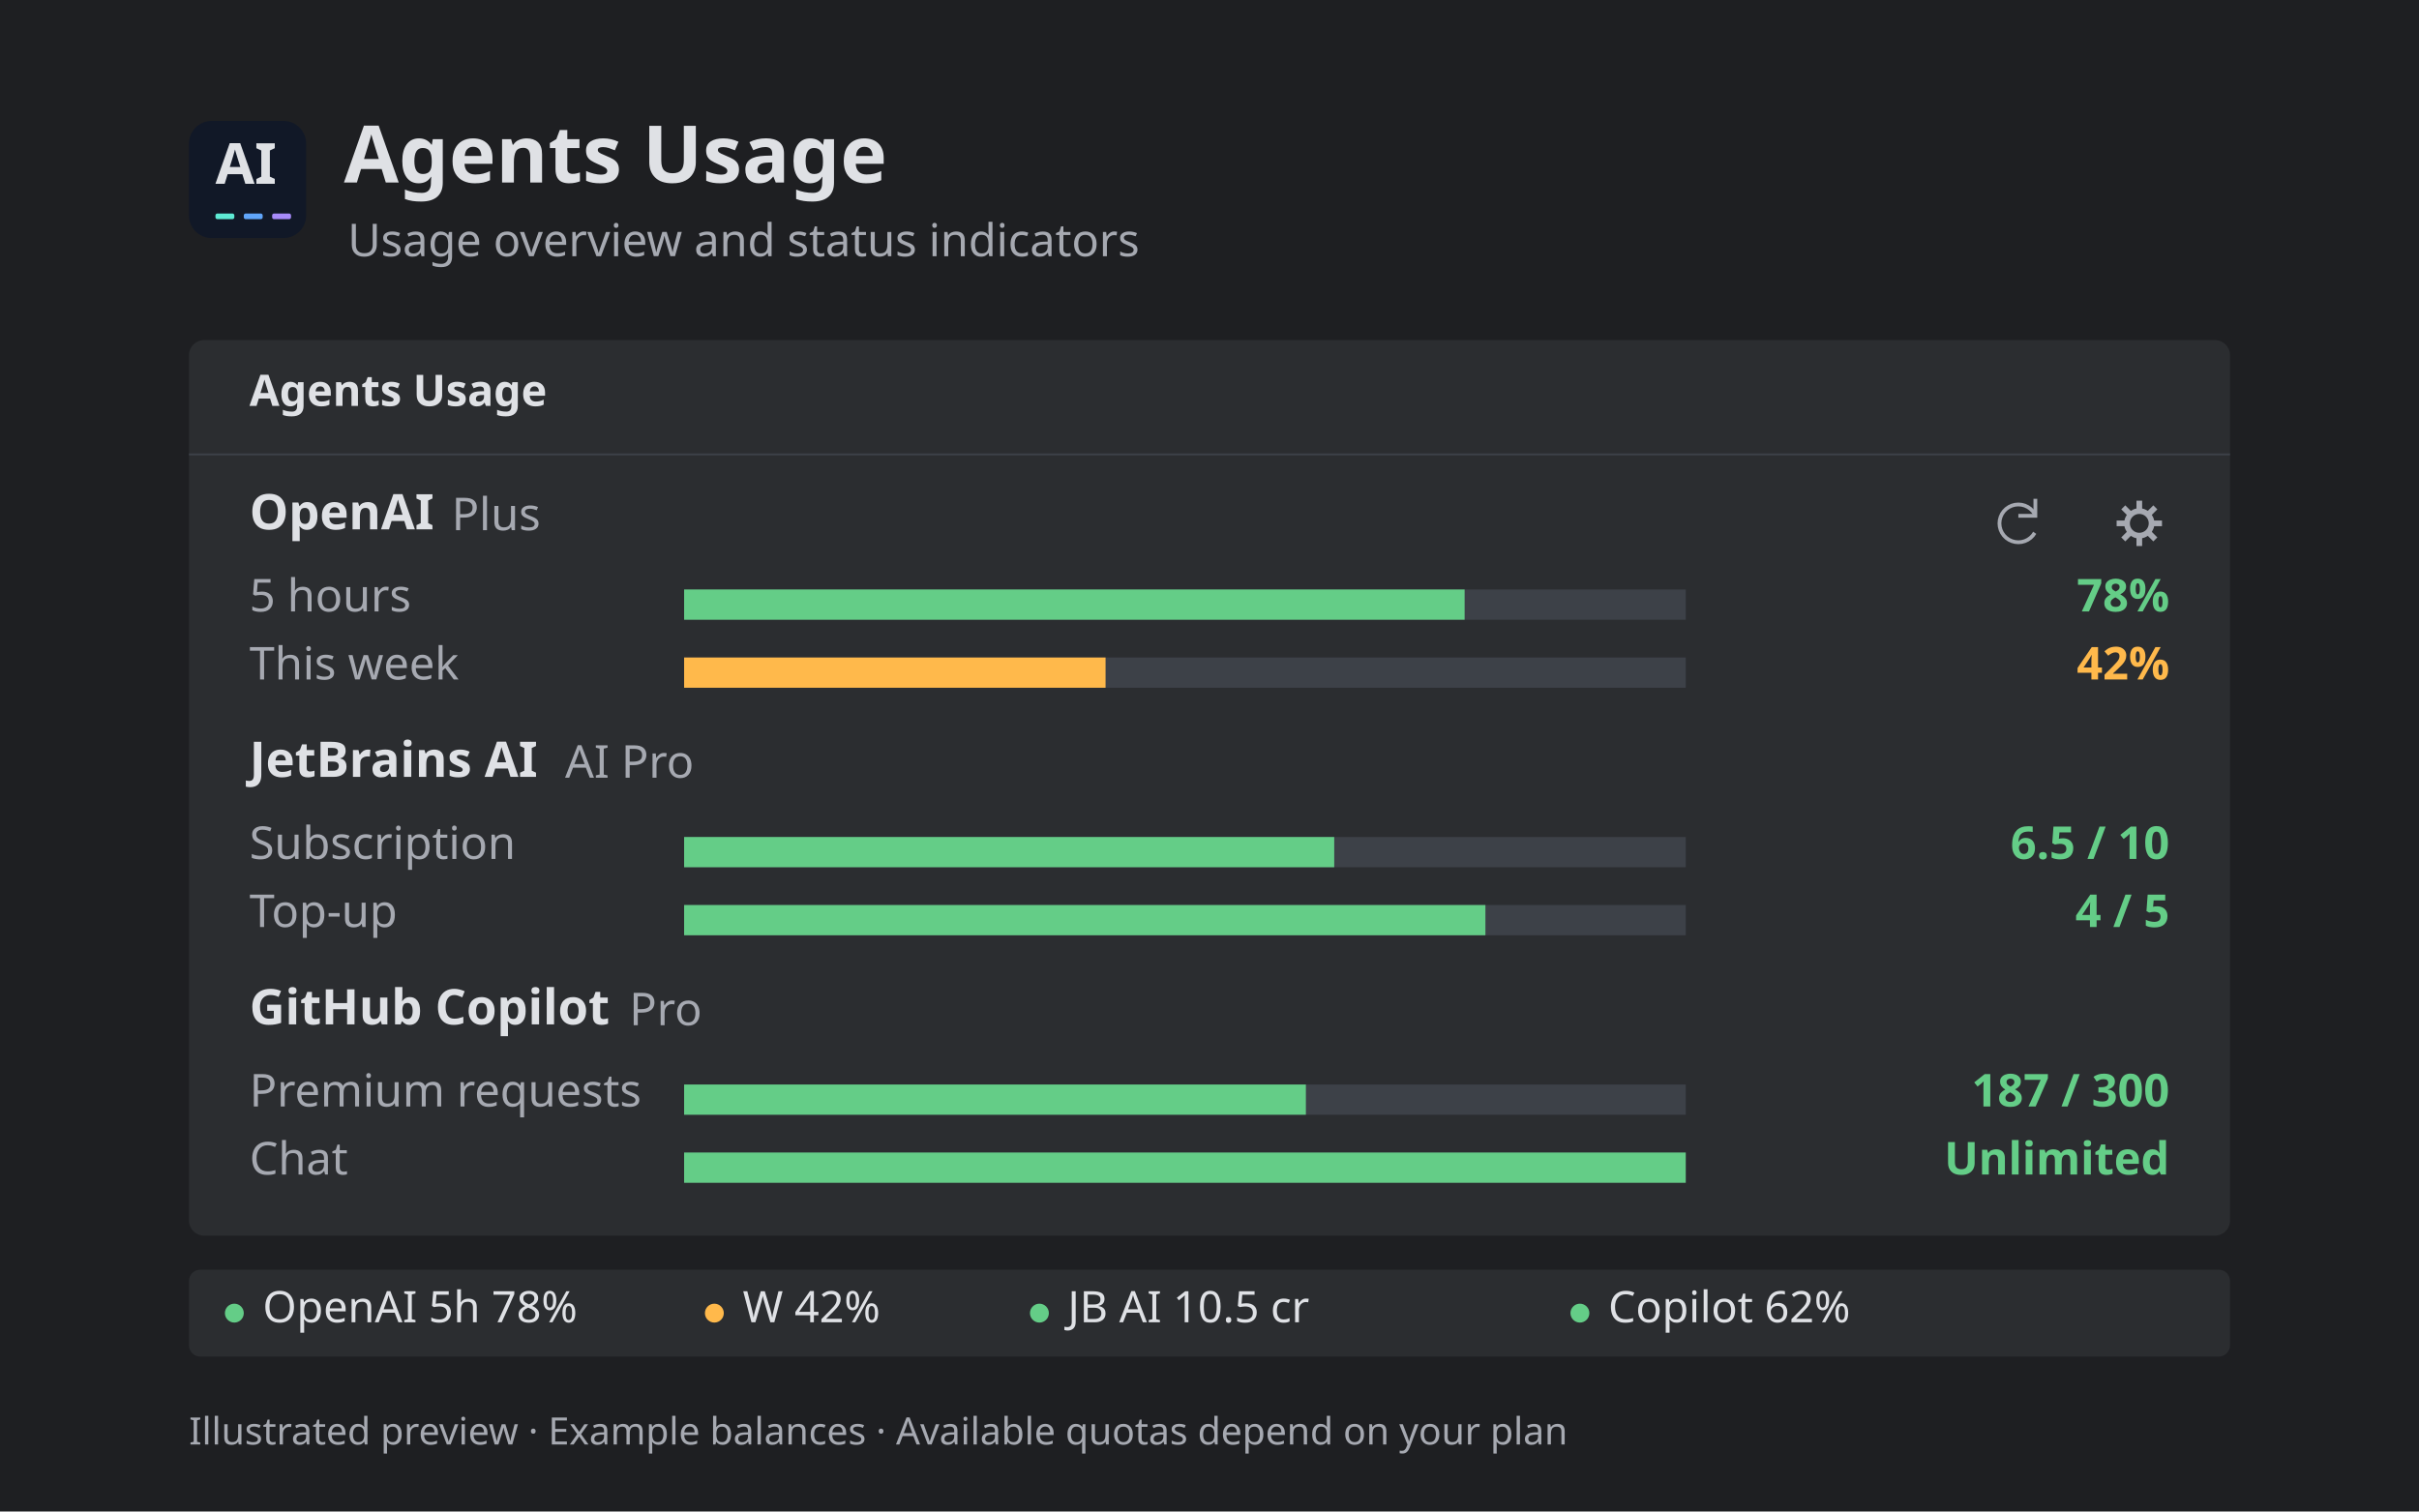
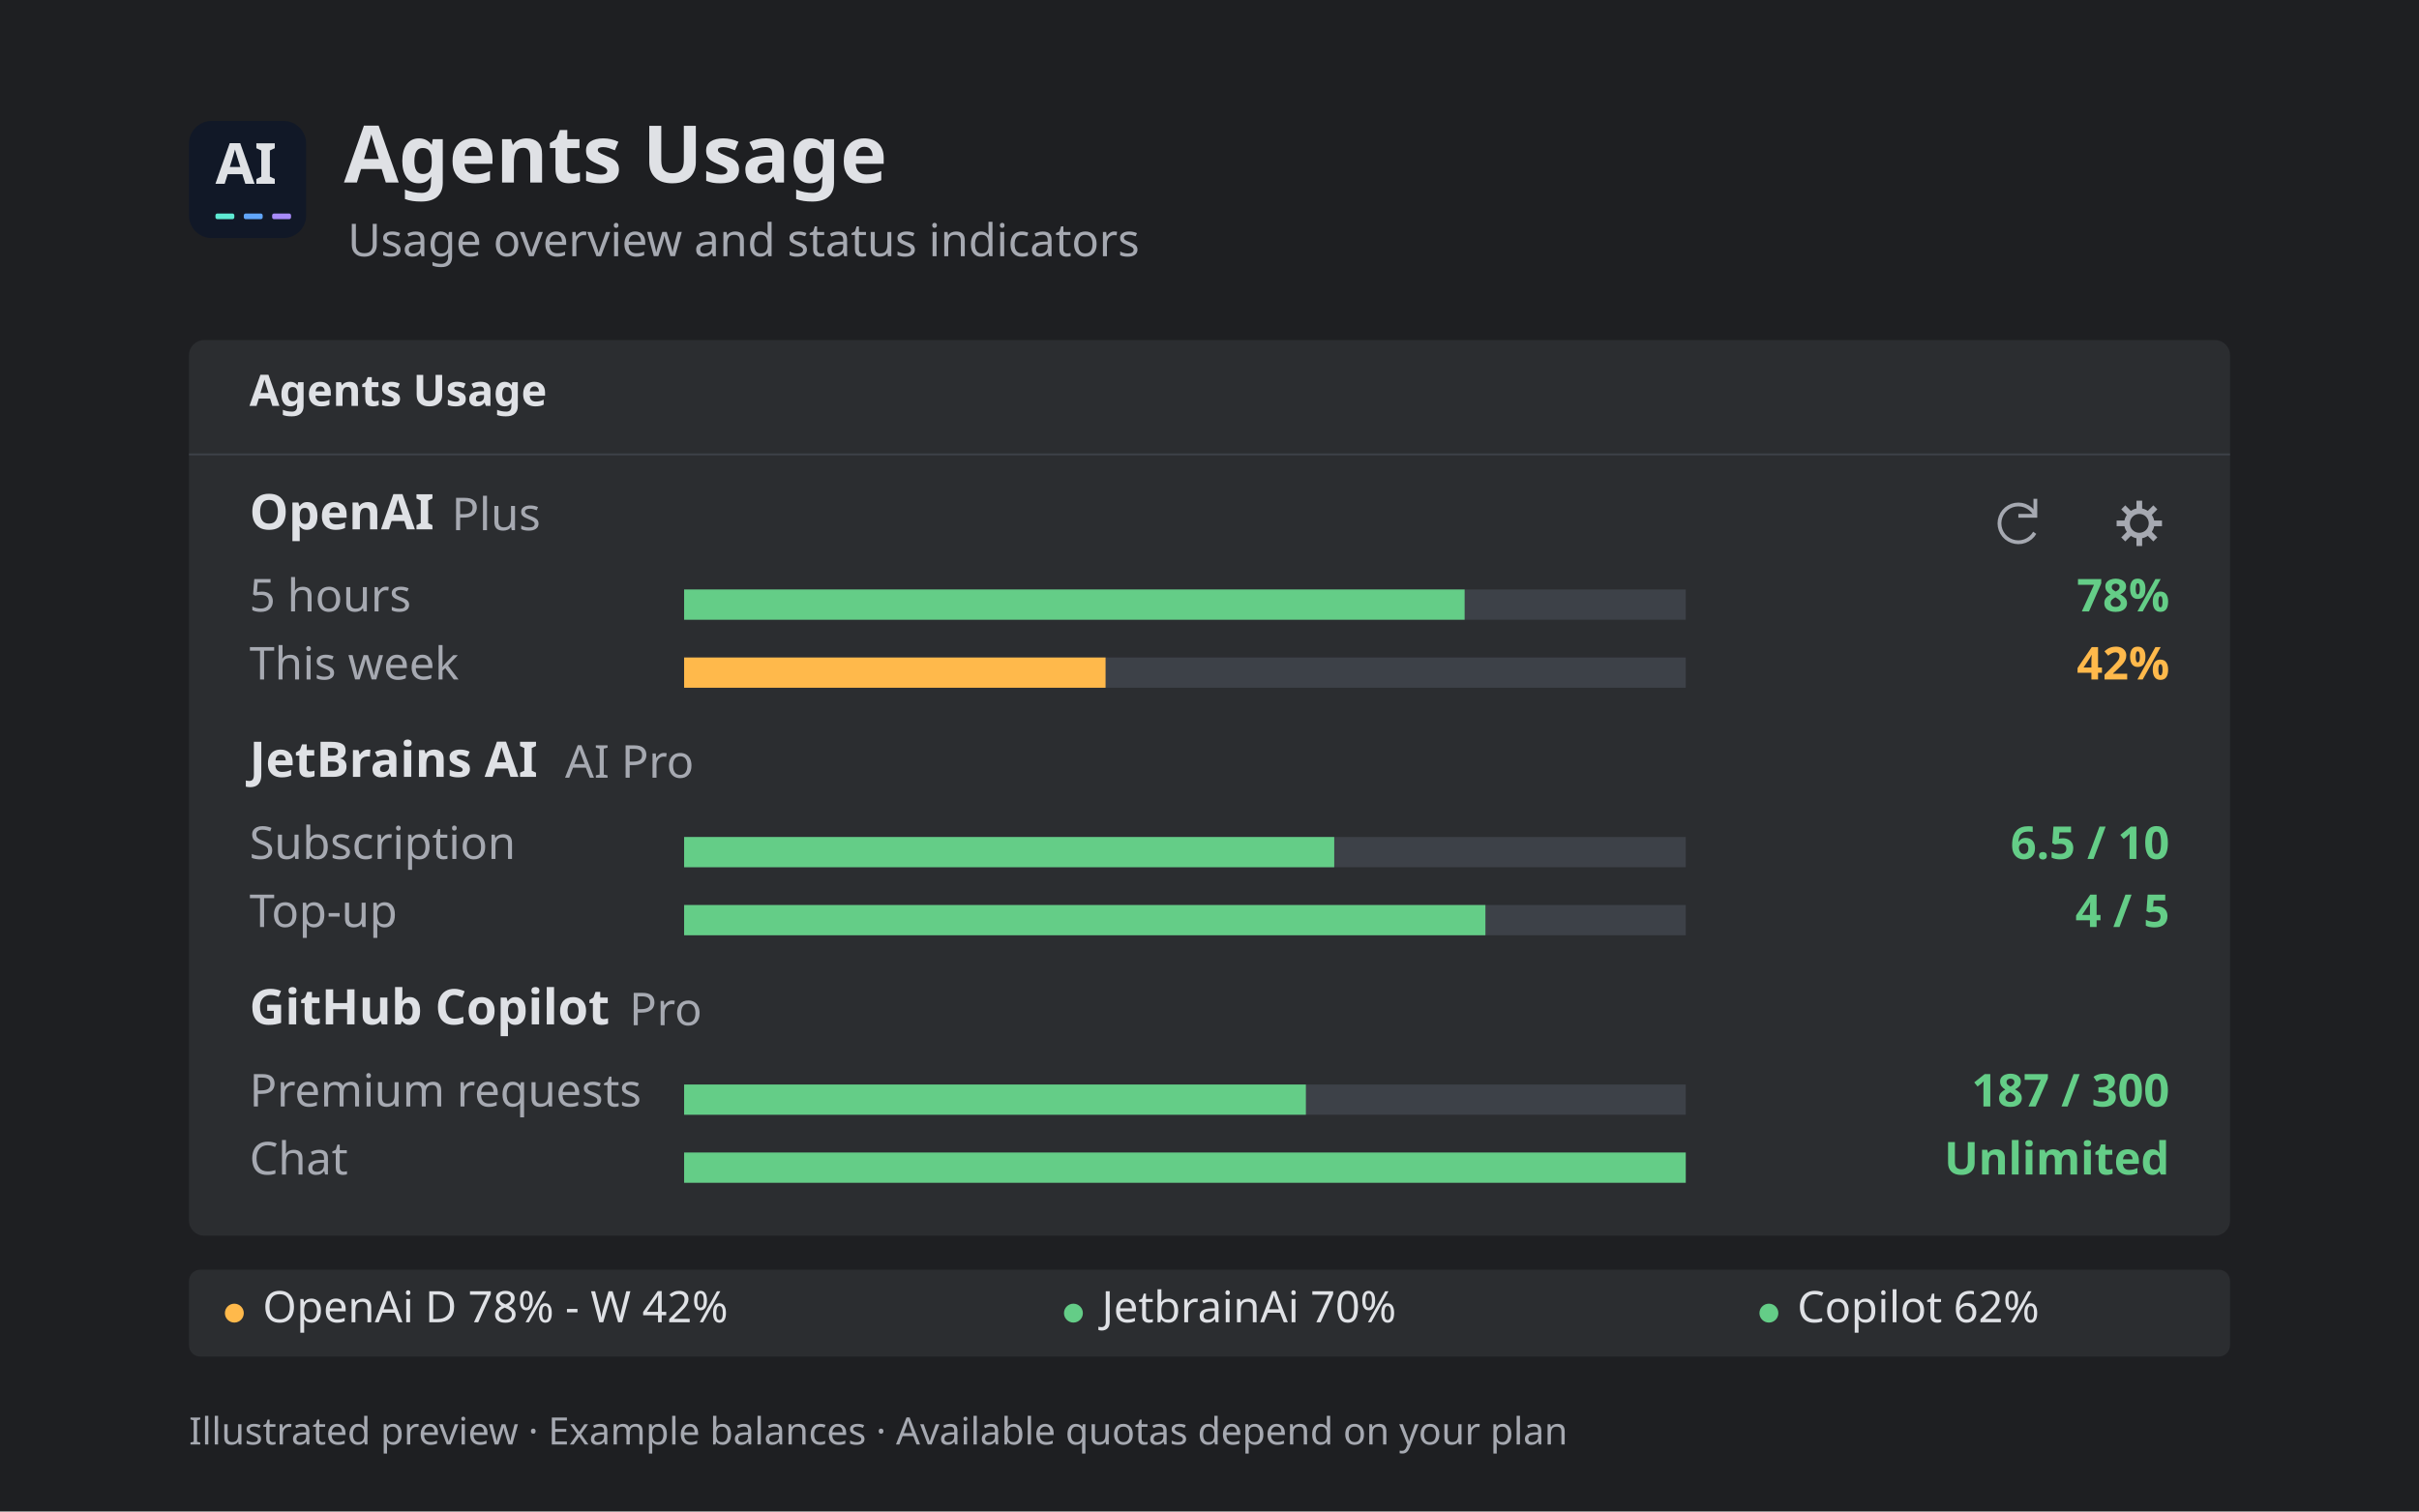
<svg xmlns="http://www.w3.org/2000/svg" width="1280" height="800" viewBox="0 0 1280 800">
  <rect x="0" y="0" width="1280" height="800" rx="0" fill="#1E1F22" />
  <rect x="100" y="64" width="62" height="62" rx="12" fill="#111827" />
  <text x="114" y="74" fill="#DFE1E5" font-family="Segoe UI, sans-serif" font-size="30" font-weight="700" dominant-baseline="text-before-edge" text-anchor="start">AI</text>
  <rect x="114" y="113" width="10" height="3" rx="1" fill="#5EEAD4" />
  <rect x="129" y="113" width="10" height="3" rx="1" fill="#60A5FA" />
  <rect x="144" y="113" width="10" height="3" rx="1" fill="#A78BFA" />
  <text x="182" y="64" fill="#DFE1E5" font-family="Segoe UI, sans-serif" font-size="42" font-weight="700" dominant-baseline="text-before-edge" text-anchor="start">Agents Usage</text>
  <text x="184" y="117" fill="#A6A9B1" font-family="Segoe UI, sans-serif" font-size="24" font-weight="400" dominant-baseline="text-before-edge" text-anchor="start">Usage overview and status indicators</text>
  <rect x="100" y="180" width="1080" height="474" rx="8" fill="#2B2D30" />
  <text x="132" y="197" fill="#DFE1E5" font-family="Segoe UI, sans-serif" font-size="23" font-weight="700" dominant-baseline="text-before-edge" text-anchor="start">Agents Usage</text>
  <rect x="100" y="240" width="1080" height="1" rx="0" fill="#3D4148" />
  <text x="132" y="260" fill="#DFE1E5" font-family="Segoe UI, sans-serif" font-size="26" font-weight="700" dominant-baseline="text-before-edge" text-anchor="start">OpenAI</text>
  <text x="239" y="262" fill="#A6A9B1" font-family="Segoe UI, sans-serif" font-size="24" font-weight="400" dominant-baseline="text-before-edge" text-anchor="start">Plus</text>
  <polyline points="1076.66,282.0 1075.66,283.428 1074.428,284.66 1073.0,285.66 1071.42,286.397 1069.736,286.848 1068.0,287.0 1066.264,286.848 1064.58,286.397 1063.0,285.66 1061.572,284.66 1060.34,283.428 1059.34,282.0 1058.603,280.42 1058.152,278.736 1058.0,277.0 1058.152,275.264 1058.603,273.58 1059.34,272.0 1060.34,270.572 1061.572,269.34 1063.0,268.34 1064.58,267.603 1066.264,267.152 1068.0,267.0 1069.736,267.152 1071.42,267.603 1073.0,268.34 1074.428,269.34 1075.66,270.572 1076.66,272.0" fill="none" stroke="#A6A9B1" stroke-width="2" />
  <polyline points="1077,264 1077,273 1068,273" fill="none" stroke="#A6A9B1" stroke-width="2" />
  <circle cx="1132" cy="277" r="8" fill="#A6A9B1" />
  <circle cx="1132" cy="277" r="5" fill="#2B2D30" />
  <polyline points="1139.0,277.0 1144.0,277.0" fill="none" stroke="#A6A9B1" stroke-width="3" />
  <polyline points="1136.95,281.95 1140.485,285.485" fill="none" stroke="#A6A9B1" stroke-width="3" />
  <polyline points="1132.0,284.0 1132.0,289.0" fill="none" stroke="#A6A9B1" stroke-width="3" />
  <polyline points="1127.05,281.95 1123.515,285.485" fill="none" stroke="#A6A9B1" stroke-width="3" />
  <polyline points="1125.0,277.0 1120.0,277.0" fill="none" stroke="#A6A9B1" stroke-width="3" />
  <polyline points="1127.05,272.05 1123.515,268.515" fill="none" stroke="#A6A9B1" stroke-width="3" />
  <polyline points="1132.0,270.0 1132.0,265.0" fill="none" stroke="#A6A9B1" stroke-width="3" />
  <polyline points="1136.95,272.05 1140.485,268.515" fill="none" stroke="#A6A9B1" stroke-width="3" />
  <text x="132" y="305" fill="#A6A9B1" font-family="Segoe UI, sans-serif" font-size="24" font-weight="400" dominant-baseline="text-before-edge" text-anchor="start">5 hours</text>
  <rect x="362" y="312" width="530" height="16" rx="0" fill="#3D4148" />
  <rect x="362" y="312" width="413" height="16" rx="0" fill="#64CD87" />
  <text x="1148" y="305" fill="#64CD87" font-family="Segoe UI, sans-serif" font-size="24" font-weight="700" dominant-baseline="text-before-edge" text-anchor="end">78%</text>
  <text x="132" y="341" fill="#A6A9B1" font-family="Segoe UI, sans-serif" font-size="24" font-weight="400" dominant-baseline="text-before-edge" text-anchor="start">This week</text>
  <rect x="362" y="348" width="530" height="16" rx="0" fill="#3D4148" />
  <rect x="362" y="348" width="223" height="16" rx="0" fill="#FFB94B" />
  <text x="1148" y="341" fill="#FFB94B" font-family="Segoe UI, sans-serif" font-size="24" font-weight="700" dominant-baseline="text-before-edge" text-anchor="end">42%</text>
  <text x="132" y="391" fill="#DFE1E5" font-family="Segoe UI, sans-serif" font-size="26" font-weight="700" dominant-baseline="text-before-edge" text-anchor="start">JetBrains AI</text>
  <text x="299" y="393" fill="#A6A9B1" font-family="Segoe UI, sans-serif" font-size="24" font-weight="400" dominant-baseline="text-before-edge" text-anchor="start">AI Pro</text>
  <text x="132" y="436" fill="#A6A9B1" font-family="Segoe UI, sans-serif" font-size="24" font-weight="400" dominant-baseline="text-before-edge" text-anchor="start">Subscription</text>
  <rect x="362" y="443" width="530" height="16" rx="0" fill="#3D4148" />
  <rect x="362" y="443" width="344" height="16" rx="0" fill="#64CD87" />
  <text x="1148" y="436" fill="#64CD87" font-family="Segoe UI, sans-serif" font-size="24" font-weight="700" dominant-baseline="text-before-edge" text-anchor="end">6.5 / 10</text>
  <text x="132" y="472" fill="#A6A9B1" font-family="Segoe UI, sans-serif" font-size="24" font-weight="400" dominant-baseline="text-before-edge" text-anchor="start">Top-up</text>
  <rect x="362" y="479" width="530" height="16" rx="0" fill="#3D4148" />
  <rect x="362" y="479" width="424" height="16" rx="0" fill="#64CD87" />
  <text x="1148" y="472" fill="#64CD87" font-family="Segoe UI, sans-serif" font-size="24" font-weight="700" dominant-baseline="text-before-edge" text-anchor="end">4 / 5</text>
  <text x="132" y="522" fill="#DFE1E5" font-family="Segoe UI, sans-serif" font-size="26" font-weight="700" dominant-baseline="text-before-edge" text-anchor="start">GitHub Copilot</text>
  <text x="333" y="524" fill="#A6A9B1" font-family="Segoe UI, sans-serif" font-size="24" font-weight="400" dominant-baseline="text-before-edge" text-anchor="start">Pro</text>
  <text x="132" y="567" fill="#A6A9B1" font-family="Segoe UI, sans-serif" font-size="24" font-weight="400" dominant-baseline="text-before-edge" text-anchor="start">Premium requests</text>
  <rect x="362" y="574" width="530" height="16" rx="0" fill="#3D4148" />
  <rect x="362" y="574" width="329" height="16" rx="0" fill="#64CD87" />
  <text x="1148" y="567" fill="#64CD87" font-family="Segoe UI, sans-serif" font-size="24" font-weight="700" dominant-baseline="text-before-edge" text-anchor="end">187 / 300</text>
  <text x="132" y="603" fill="#A6A9B1" font-family="Segoe UI, sans-serif" font-size="24" font-weight="400" dominant-baseline="text-before-edge" text-anchor="start">Chat</text>
  <rect x="362" y="610" width="530" height="16" rx="0" fill="#3D4148" />
  <rect x="362" y="610" width="530" height="16" rx="0" fill="#64CD87" />
  <text x="1148" y="603" fill="#64CD87" font-family="Segoe UI, sans-serif" font-size="24" font-weight="700" dominant-baseline="text-before-edge" text-anchor="end">Unlimited</text>
  <rect x="100" y="672" width="1080" height="46" rx="6" fill="#2B2D30" />
-   <circle cx="124" cy="695" r="5" fill="#64CD87" />
-   <text x="139" y="682" fill="#DFE1E5" font-family="Segoe UI, sans-serif" font-size="23" font-weight="400" dominant-baseline="text-before-edge" text-anchor="start">OpenAI 5h 78%</text>
-   <circle cx="378" cy="695" r="5" fill="#FFB94B" />
-   <text x="393" y="682" fill="#DFE1E5" font-family="Segoe UI, sans-serif" font-size="23" font-weight="400" dominant-baseline="text-before-edge" text-anchor="start">W 42%</text>
-   <circle cx="550" cy="695" r="5" fill="#64CD87" />
-   <text x="565" y="682" fill="#DFE1E5" font-family="Segoe UI, sans-serif" font-size="23" font-weight="400" dominant-baseline="text-before-edge" text-anchor="start">JB AI 10.5 cr</text>
-   <circle cx="836" cy="695" r="5" fill="#64CD87" />
-   <text x="851" y="682" fill="#DFE1E5" font-family="Segoe UI, sans-serif" font-size="23" font-weight="400" dominant-baseline="text-before-edge" text-anchor="start">Copilot 62%</text>
+   <circle cx="124" cy="695" r="5" fill="#FFB94B" />
+   <text x="139" y="682" fill="#DFE1E5" font-family="Segoe UI, sans-serif" font-size="23" font-weight="400" dominant-baseline="text-before-edge" text-anchor="start">OpenAi D 78% - W 42%</text>
+   <circle cx="568" cy="695" r="5" fill="#64CD87" />
+   <text x="583" y="682" fill="#DFE1E5" font-family="Segoe UI, sans-serif" font-size="23" font-weight="400" dominant-baseline="text-before-edge" text-anchor="start">JetbrainAi 70%</text>
+   <circle cx="936" cy="695" r="5" fill="#64CD87" />
+   <text x="951" y="682" fill="#DFE1E5" font-family="Segoe UI, sans-serif" font-size="23" font-weight="400" dominant-baseline="text-before-edge" text-anchor="start">Copilot 62%</text>
  <text x="100" y="749" fill="#A6A9B1" font-family="Segoe UI, sans-serif" font-size="20" font-weight="400" dominant-baseline="text-before-edge" text-anchor="start">Illustrated preview · Example balances · Available quotas depend on your plan</text>
</svg>
